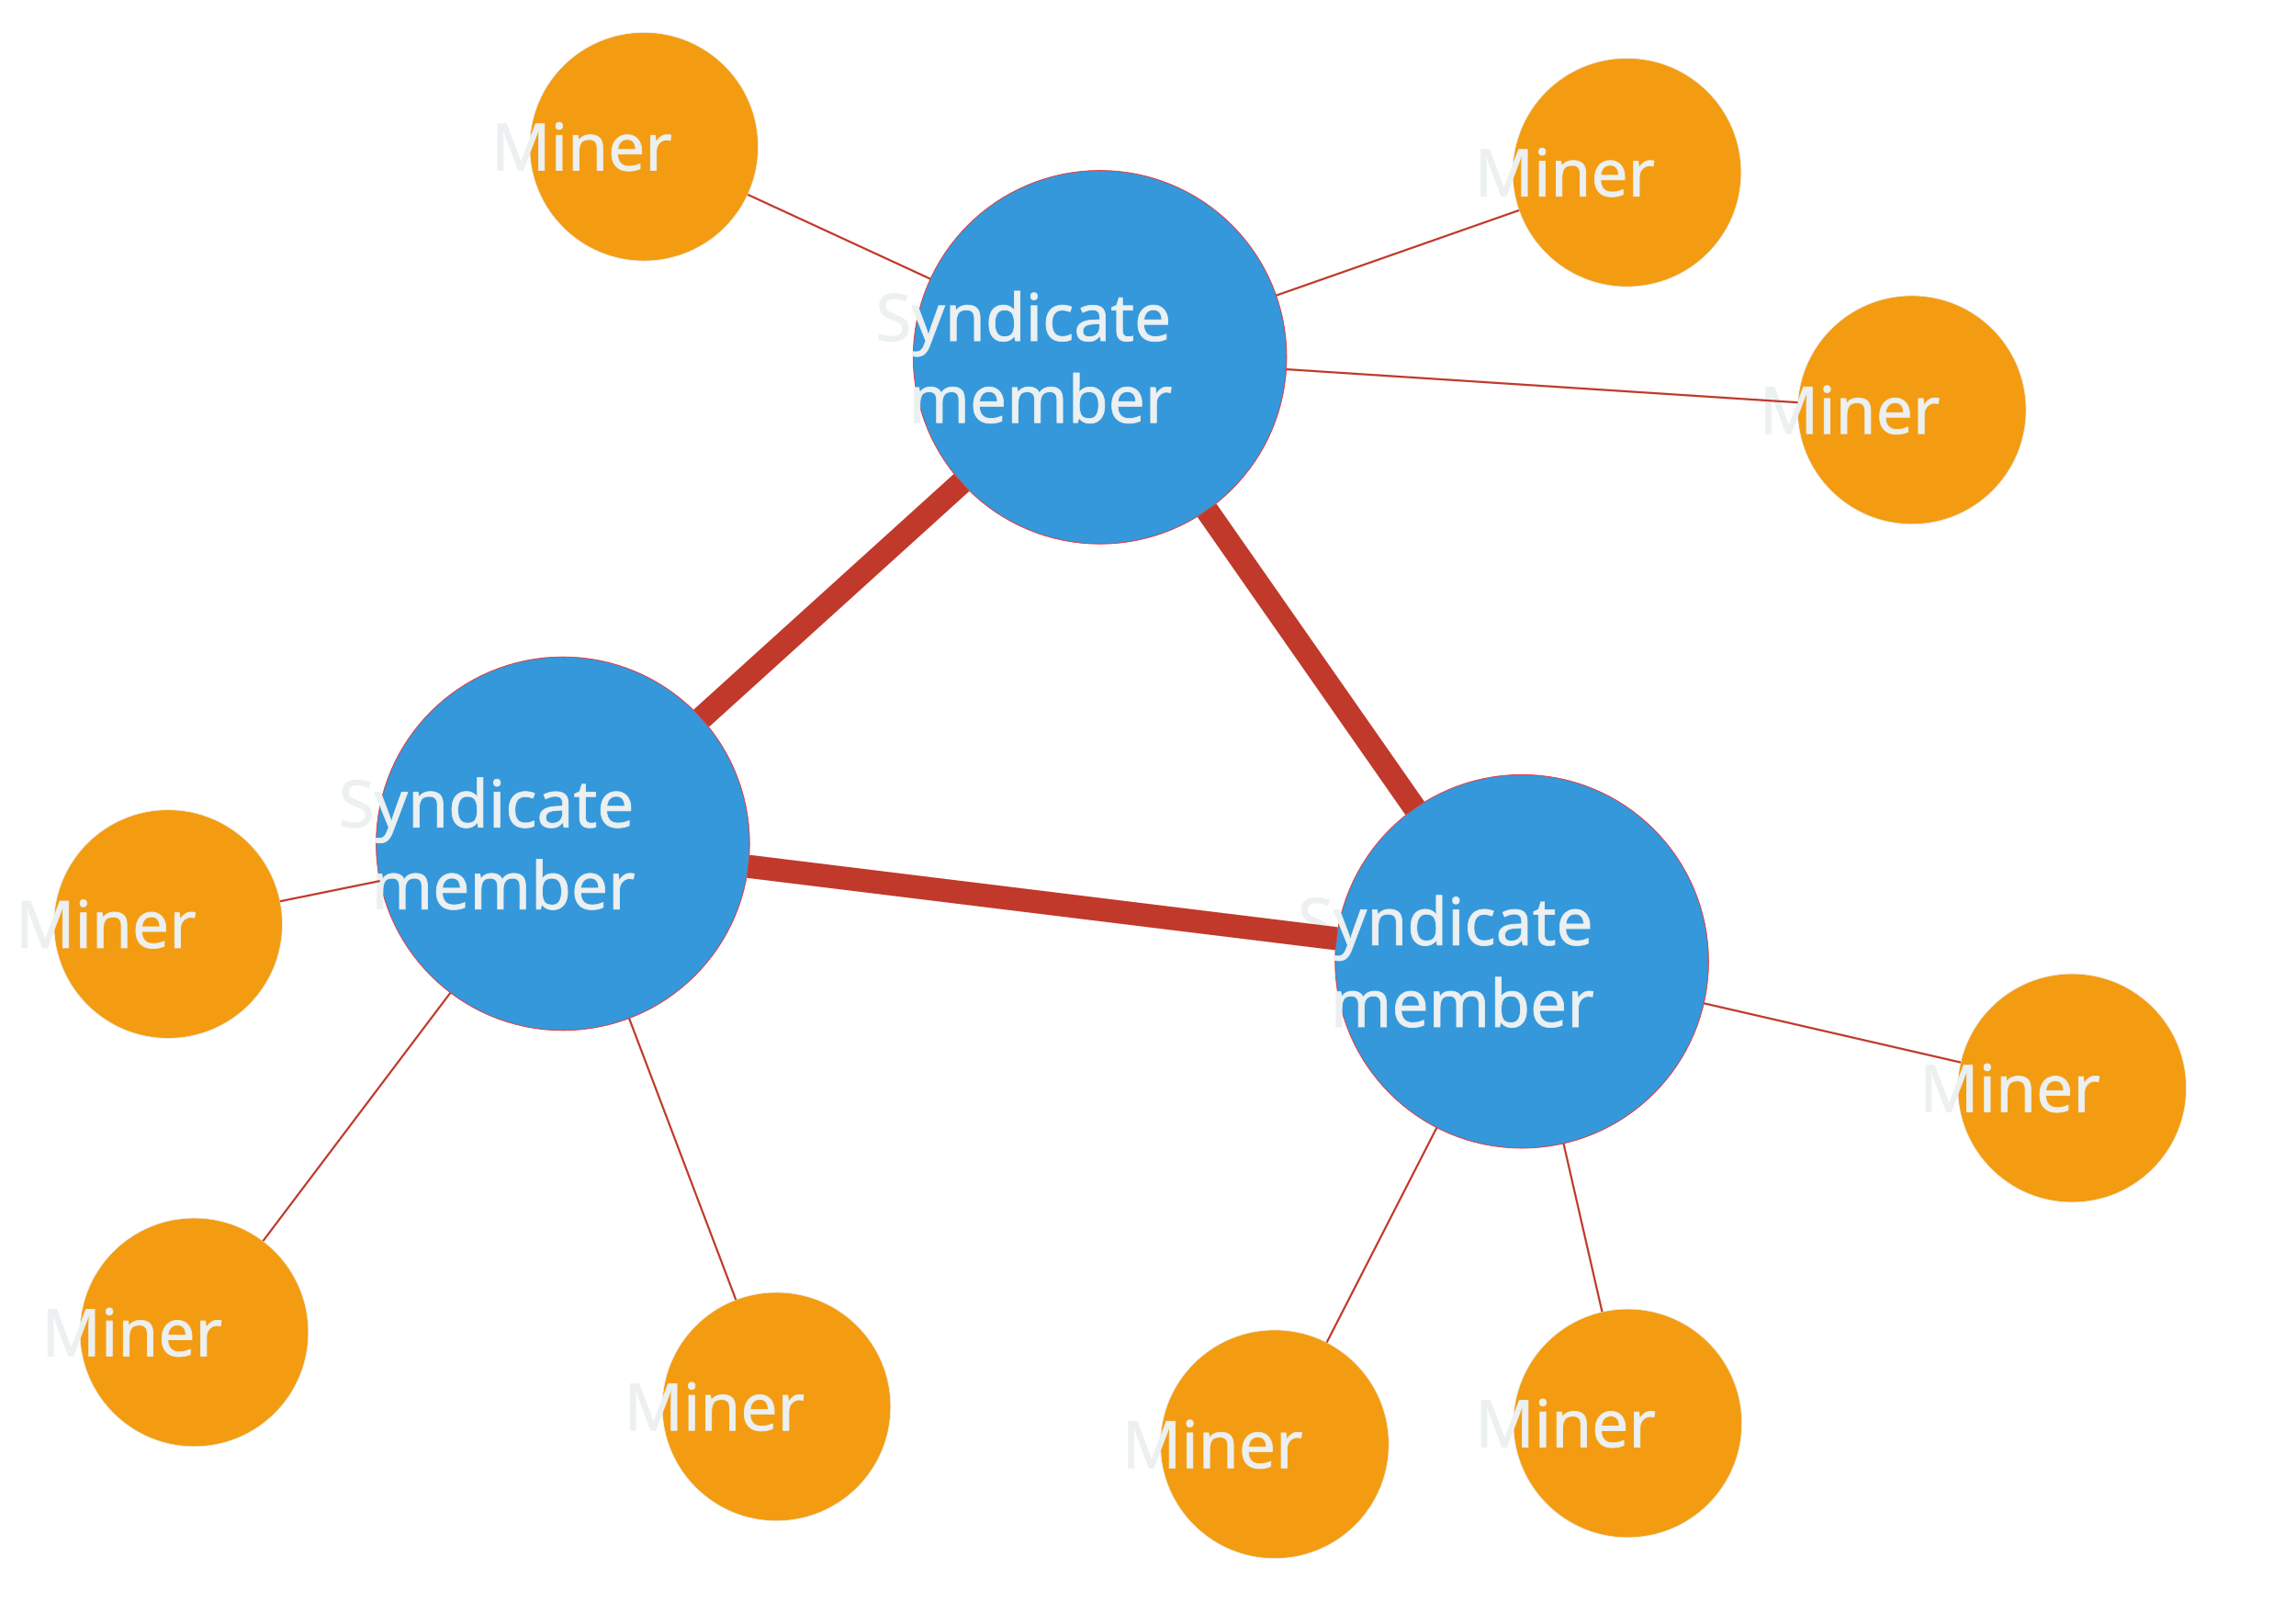
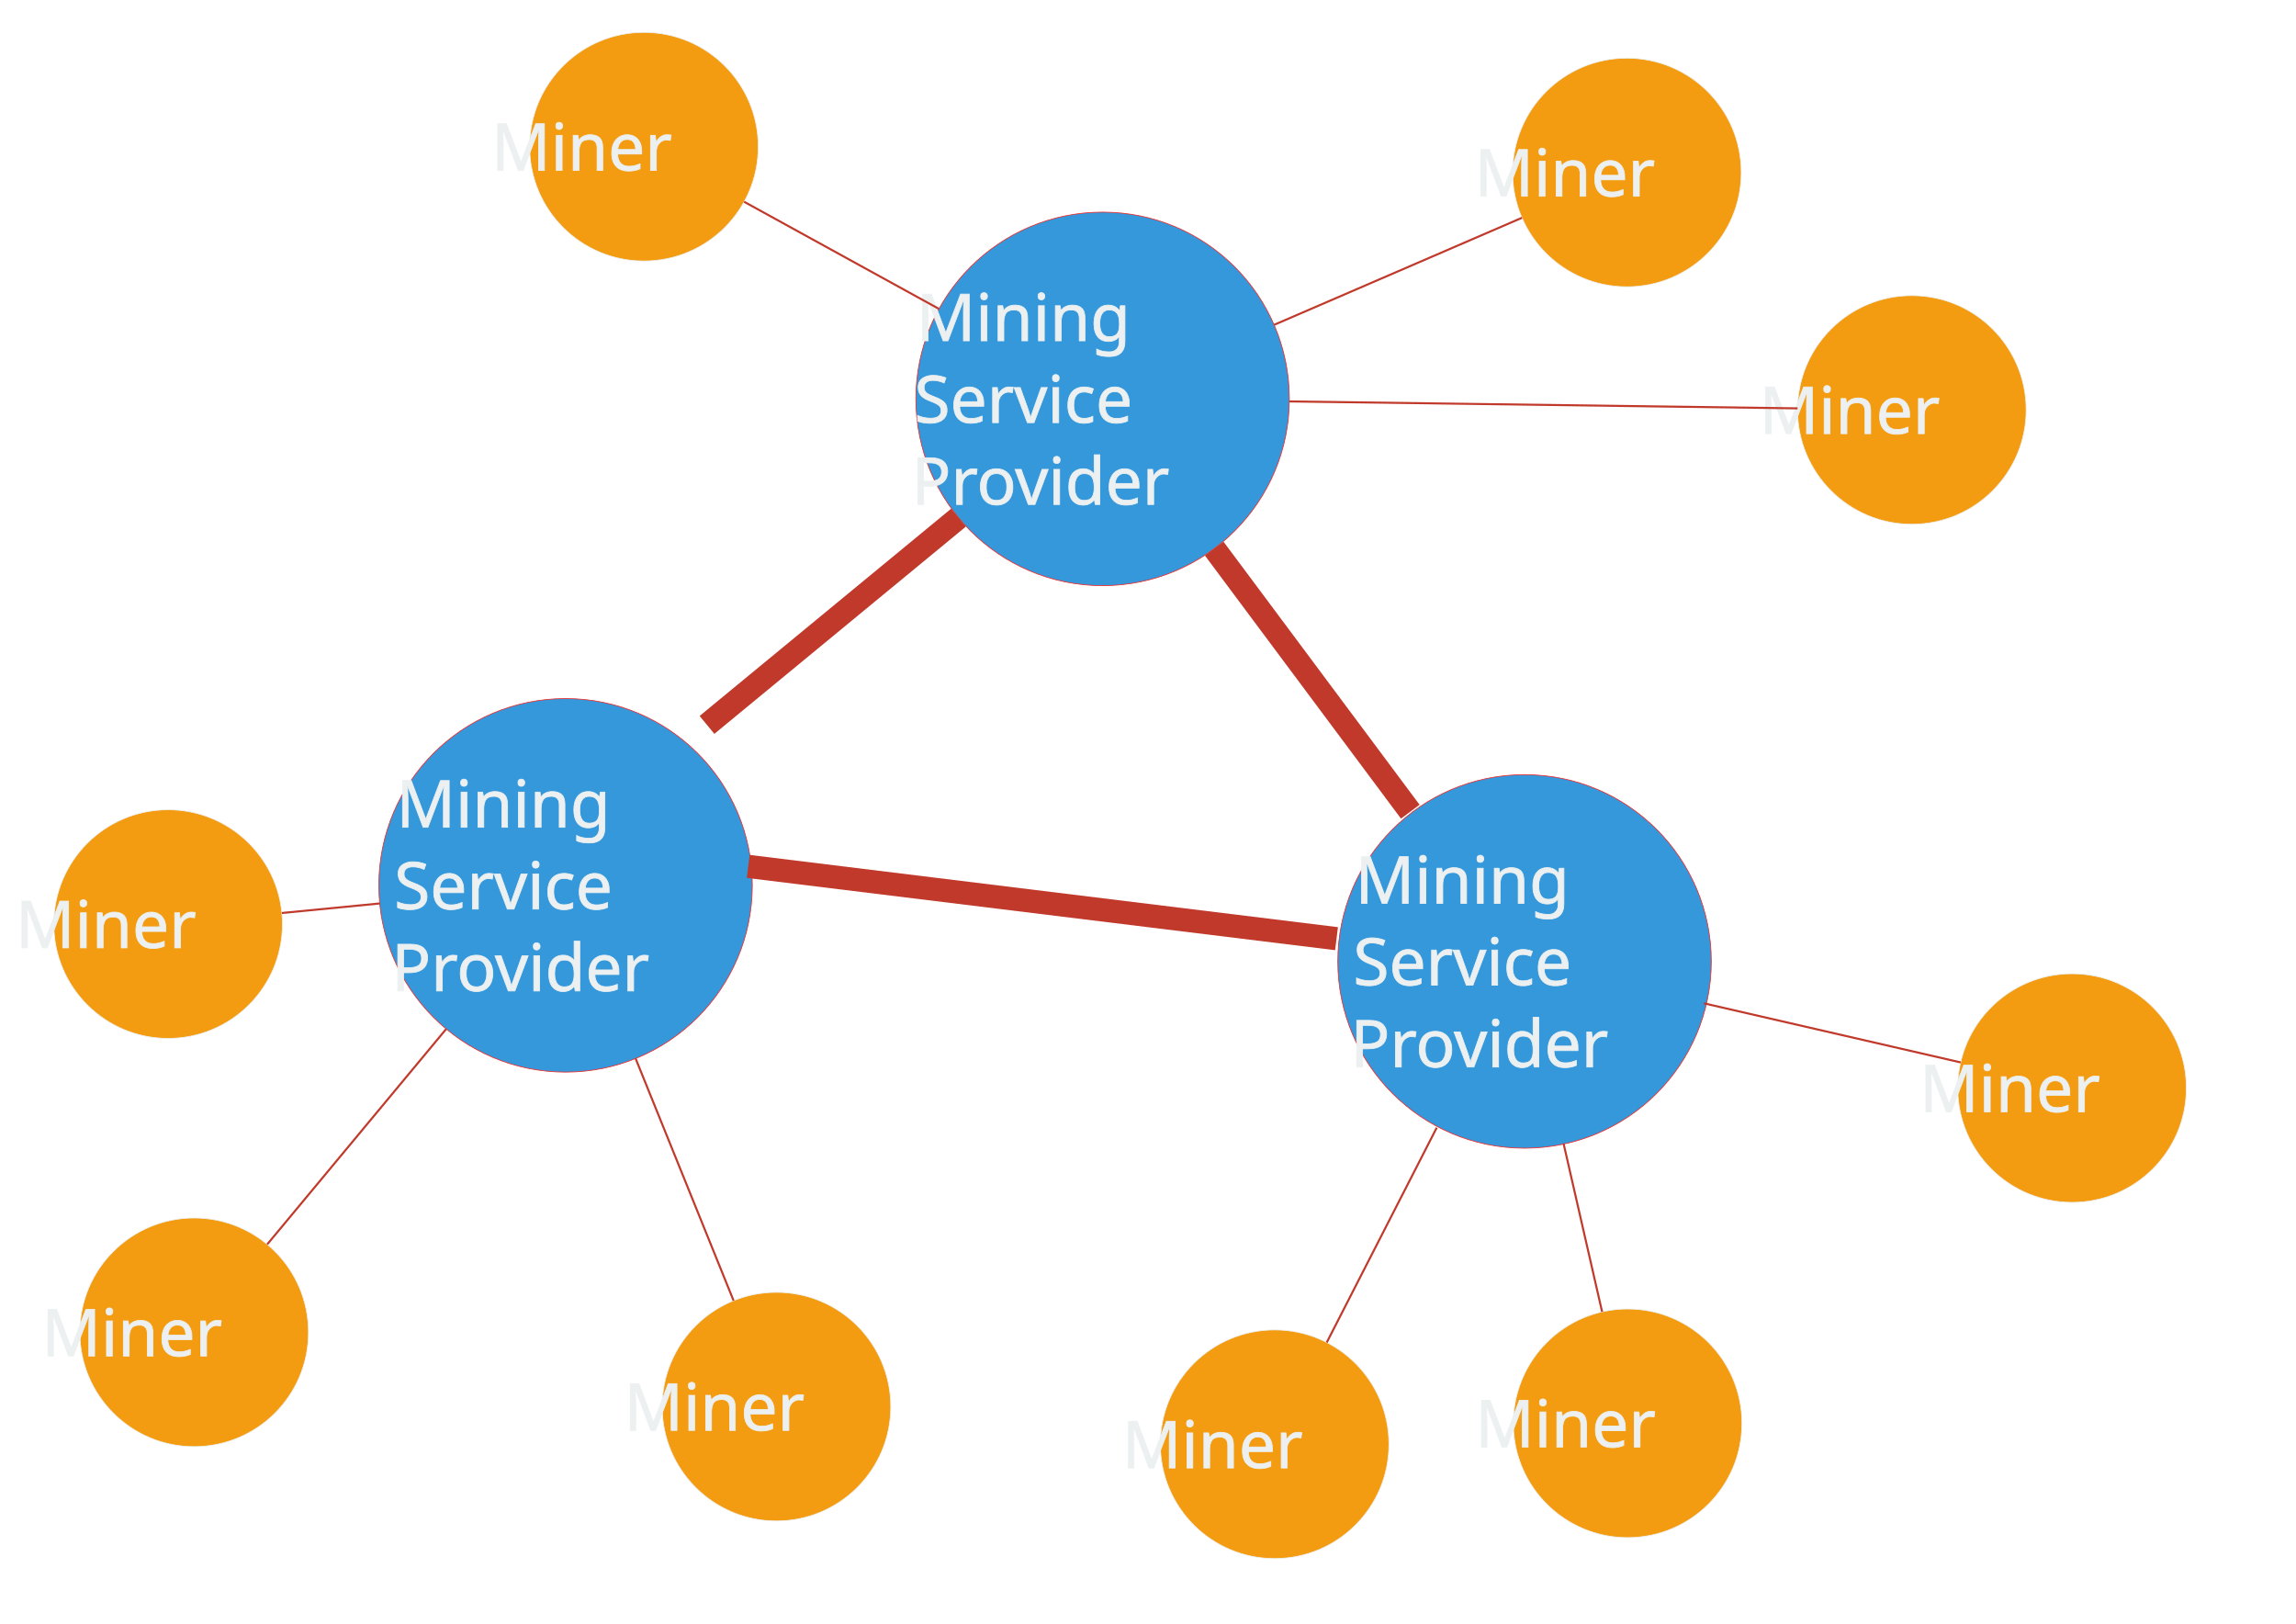
<svg xmlns="http://www.w3.org/2000/svg" width="297mm" height="210mm" viewBox="0 0 297 210" version="1.1" id="svg1">
  <defs id="defs1" />
  <g id="layer1">
-     <g id="g13" transform="translate(-75.68845,4.11476)">
-       <circle style="fill:#3498db;stroke:#ef2929;stroke-width:0.098;-inkscape-stroke:none" id="path1" cx="148.5" cy="105" r="24.155" />
-       <text xml:space="preserve" style="font-size:8.467px;font-family:Sans;-inkscape-font-specification:Sans;text-align:center;text-anchor:middle;fill:#ecf0f1;stroke:#ecf0f1;stroke-width:0.098;-inkscape-stroke:none" x="148.5" y="102.883" id="text1">
-         <tspan style="font-size:8.467px;fill:#ecf0f1;stroke:#ecf0f1;stroke-width:0.098" x="148.5" y="102.883" id="tspan2">Syndicate</tspan>
-         <tspan style="font-size:8.467px;fill:#ecf0f1;stroke:#ecf0f1;stroke-width:0.098" x="148.5" y="113.467" id="tspan5">member</tspan>
-       </text>
-     </g>
-     <g id="g16" transform="translate(48.36153,19.34497)">
-       <circle style="fill:#3498db;stroke:#ef2929;stroke-width:0.098;-inkscape-stroke:none" id="circle13" cx="148.5" cy="105" r="24.155" />
-       <text xml:space="preserve" style="font-size:8.467px;font-family:Sans;-inkscape-font-specification:Sans;text-align:center;text-anchor:middle;fill:#ecf0f1;stroke:#ecf0f1;stroke-width:0.098;-inkscape-stroke:none" x="148.5" y="102.883" id="text15">
-         <tspan style="font-size:8.467px;fill:#ecf0f1;stroke:#ecf0f1;stroke-width:0.098" x="148.5" y="102.883" id="tspan13">Syndicate</tspan>
-         <tspan style="font-size:8.467px;fill:#ecf0f1;stroke:#ecf0f1;stroke-width:0.098" x="148.5" y="113.467" id="tspan15">member</tspan>
-       </text>
-     </g>
+     <circle style="fill:#3498db;stroke:#ef2929;stroke-width:0.098;-inkscape-stroke:none" id="path1" cx="73.159" cy="114.504" r="24.155" />
+     <text xml:space="preserve" style="font-size:8.467px;font-family:Sans;-inkscape-font-specification:Sans;text-align:center;text-anchor:middle;fill:#ecf0f1;stroke:#ecf0f1;stroke-width:0.098;-inkscape-stroke:none" x="72.812" y="106.998" id="text1">
+       <tspan style="font-size:8.467px;fill:#ecf0f1;stroke:#ecf0f1;stroke-width:0.098" x="72.812" y="106.998" id="tspan5">Mining</tspan>
+       <tspan style="font-size:8.467px;fill:#ecf0f1;stroke:#ecf0f1;stroke-width:0.098" x="72.812" y="117.581" id="tspan4">Service</tspan>
+       <tspan style="font-size:8.467px;fill:#ecf0f1;stroke:#ecf0f1;stroke-width:0.098" x="72.812" y="128.165" id="tspan6">Provider</tspan>
+     </text>
+     <circle style="fill:#3498db;stroke:#ef2929;stroke-width:0.098;-inkscape-stroke:none" id="circle13" cx="197.209" cy="124.345" r="24.155" />
+     <text xml:space="preserve" style="font-size:8.467px;font-family:Sans;-inkscape-font-specification:Sans;text-align:center;text-anchor:middle;fill:#ecf0f1;stroke:#ecf0f1;stroke-width:0.098;-inkscape-stroke:none" x="196.862" y="116.839" id="text15">
+       <tspan style="font-size:8.467px;fill:#ecf0f1;stroke:#ecf0f1;stroke-width:0.098" x="196.862" y="116.839" id="tspan15">Mining</tspan>
+       <tspan style="font-size:8.467px;fill:#ecf0f1;stroke:#ecf0f1;stroke-width:0.098" x="196.862" y="127.423" id="tspan7">Service</tspan>
+       <tspan style="font-size:8.467px;fill:#ecf0f1;stroke:#ecf0f1;stroke-width:0.098" x="196.862" y="138.006" id="tspan8">Provider</tspan>
+     </text>
    <g id="g22" transform="translate(-6.216412,-58.79932)">
-       <circle style="fill:#3498db;stroke:#ef2929;stroke-width:0.098;-inkscape-stroke:none" id="circle21" cx="148.5" cy="105" r="24.155" />
+       <circle style="fill:#3498db;stroke:#ef2929;stroke-width:0.098;-inkscape-stroke:none" id="circle21" cx="148.847" cy="110.389" r="24.155" />
      <text xml:space="preserve" style="font-size:8.467px;font-family:Sans;-inkscape-font-specification:Sans;text-align:center;text-anchor:middle;fill:#ecf0f1;stroke:#ecf0f1;stroke-width:0.098;-inkscape-stroke:none" x="148.5" y="102.883" id="text22">
-         <tspan style="font-size:8.467px;fill:#ecf0f1;stroke:#ecf0f1;stroke-width:0.098" x="148.5" y="102.883" id="tspan21">Syndicate</tspan>
-         <tspan style="font-size:8.467px;fill:#ecf0f1;stroke:#ecf0f1;stroke-width:0.098" x="148.5" y="113.467" id="tspan22">member</tspan>
+         <tspan style="font-size:8.467px;fill:#ecf0f1;stroke:#ecf0f1;stroke-width:0.098" x="148.5" y="102.883" id="tspan21">Mining</tspan>
+         <tspan style="font-size:8.467px;fill:#ecf0f1;stroke:#ecf0f1;stroke-width:0.098" x="148.5" y="113.467" id="tspan1">Service</tspan>
+         <tspan style="font-size:8.467px;fill:#ecf0f1;stroke:#ecf0f1;stroke-width:0.098" x="148.5" y="124.05" id="tspan22">Provider</tspan>
      </text>
    </g>
    <g id="g11" transform="translate(-128.9834,149.8011)">
      <circle style="fill:#f39c12;stroke:#ecf0f1;stroke-width:0.098;-inkscape-stroke:none" id="circle10" cx="229.423" cy="32.126" r="14.787" />
      <text xml:space="preserve" style="font-size:8.467px;font-family:Sans;-inkscape-font-specification:Sans;text-align:center;text-anchor:middle;fill:#ecf0f1;stroke:#ecf0f1;stroke-width:0.098;-inkscape-stroke:none" x="229.076" y="35.203" id="text10">
        <tspan style="font-size:8.467px;fill:#ecf0f1;stroke:#ecf0f1;stroke-width:0.098" x="229.076" y="35.203" id="tspan10">Miner</tspan>
      </text>
    </g>
    <g id="g12" transform="translate(-207.677,87.3894)">
      <circle style="fill:#f39c12;stroke:#ecf0f1;stroke-width:0.098;-inkscape-stroke:none" id="circle11" cx="229.423" cy="32.126" r="14.787" />
      <text xml:space="preserve" style="font-size:8.467px;font-family:Sans;-inkscape-font-specification:Sans;text-align:center;text-anchor:middle;fill:#ecf0f1;stroke:#ecf0f1;stroke-width:0.098;-inkscape-stroke:none" x="229.076" y="35.203" id="text11">
        <tspan style="font-size:8.467px;fill:#ecf0f1;stroke:#ecf0f1;stroke-width:0.098" x="229.076" y="35.203" id="tspan11">Miner</tspan>
      </text>
    </g>
    <g id="g15" transform="translate(-204.3086,140.1856)">
      <circle style="fill:#f39c12;stroke:#ecf0f1;stroke-width:0.098;-inkscape-stroke:none" id="circle14" cx="229.423" cy="32.126" r="14.787" />
      <text xml:space="preserve" style="font-size:8.467px;font-family:Sans;-inkscape-font-specification:Sans;text-align:center;text-anchor:middle;fill:#ecf0f1;stroke:#ecf0f1;stroke-width:0.098;-inkscape-stroke:none" x="229.076" y="35.203" id="text14">
        <tspan style="font-size:8.467px;fill:#ecf0f1;stroke:#ecf0f1;stroke-width:0.098" x="229.076" y="35.203" id="tspan14">Miner</tspan>
      </text>
    </g>
-     <path style="display:inline;fill:#c0392b;fill-rule:evenodd;stroke:#c0392b;stroke-width:0.265px;stroke-linecap:butt;stroke-linejoin:miter;stroke-opacity:1" d="M 49.143,113.935 36.235,116.564" id="path24" />
-     <path style="fill:#c0392b;fill-rule:evenodd;stroke:#c0392b;stroke-width:0.265px;stroke-linecap:butt;stroke-linejoin:miter;stroke-opacity:1" d="m 81.38,131.698 13.813,36.404" id="path25" />
-     <path style="fill:#c0392b;fill-rule:evenodd;stroke:#c0392b;stroke-width:0.265px;stroke-linecap:butt;stroke-linejoin:miter;stroke-opacity:1" d="M 58.261,128.394 34.022,160.509" id="path29" />
+     <path style="display:inline;fill:#c0392b;fill-rule:evenodd;stroke:#c0392b;stroke-width:0.265px;stroke-linecap:butt;stroke-linejoin:miter;stroke-opacity:1" d="m 49.118,116.847 -12.656,1.234" id="path24" />
+     <path style="fill:#c0392b;fill-rule:evenodd;stroke:#c0392b;stroke-width:0.265px;stroke-linecap:butt;stroke-linejoin:miter;stroke-opacity:1" d="m 82.218,136.895 12.675,31.325" id="path25" />
+     <path style="fill:#c0392b;fill-rule:evenodd;stroke:#c0392b;stroke-width:0.265px;stroke-linecap:butt;stroke-linejoin:miter;stroke-opacity:1" d="M 57.72,133.08 34.565,160.94" id="path29" />
    <g id="g28" transform="translate(-64.54227,154.6622)">
      <circle style="fill:#f39c12;stroke:#ecf0f1;stroke-width:0.098;-inkscape-stroke:none" id="circle28" cx="229.423" cy="32.126" r="14.787" />
      <text xml:space="preserve" style="font-size:8.467px;font-family:Sans;-inkscape-font-specification:Sans;text-align:center;text-anchor:middle;fill:#ecf0f1;stroke:#ecf0f1;stroke-width:0.098;-inkscape-stroke:none" x="229.076" y="35.203" id="text28">
        <tspan style="font-size:8.467px;fill:#ecf0f1;stroke:#ecf0f1;stroke-width:0.098" x="229.076" y="35.203" id="tspan28">Miner</tspan>
      </text>
    </g>
    <g id="g29" transform="translate(-18.88055,151.9534)">
      <circle style="fill:#f39c12;stroke:#ecf0f1;stroke-width:0.098;-inkscape-stroke:none" id="circle29" cx="229.423" cy="32.126" r="14.787" />
      <text xml:space="preserve" style="font-size:8.467px;font-family:Sans;-inkscape-font-specification:Sans;text-align:center;text-anchor:middle;fill:#ecf0f1;stroke:#ecf0f1;stroke-width:0.098;-inkscape-stroke:none" x="229.076" y="35.203" id="text29">
        <tspan style="font-size:8.467px;fill:#ecf0f1;stroke:#ecf0f1;stroke-width:0.098" x="229.076" y="35.203" id="tspan29">Miner</tspan>
      </text>
    </g>
    <g id="g30" transform="translate(38.60682,108.5957)">
      <circle style="fill:#f39c12;stroke:#ecf0f1;stroke-width:0.098;-inkscape-stroke:none" id="circle30" cx="229.423" cy="32.126" r="14.787" />
      <text xml:space="preserve" style="font-size:8.467px;font-family:Sans;-inkscape-font-specification:Sans;text-align:center;text-anchor:middle;fill:#ecf0f1;stroke:#ecf0f1;stroke-width:0.098;-inkscape-stroke:none" x="229.076" y="35.203" id="text30">
        <tspan style="font-size:8.467px;fill:#ecf0f1;stroke:#ecf0f1;stroke-width:0.098" x="229.076" y="35.203" id="tspan30">Miner</tspan>
      </text>
    </g>
    <g id="g31" transform="translate(17.88484,20.89004)">
      <circle style="fill:#f39c12;stroke:#ecf0f1;stroke-width:0.098;-inkscape-stroke:none" id="circle31" cx="229.423" cy="32.126" r="14.787" />
      <text xml:space="preserve" style="font-size:8.467px;font-family:Sans;-inkscape-font-specification:Sans;text-align:center;text-anchor:middle;fill:#ecf0f1;stroke:#ecf0f1;stroke-width:0.098;-inkscape-stroke:none" x="229.076" y="35.203" id="text31">
        <tspan style="font-size:8.467px;fill:#ecf0f1;stroke:#ecf0f1;stroke-width:0.098" x="229.076" y="35.203" id="tspan31">Miner</tspan>
      </text>
    </g>
    <g id="g32" transform="translate(-18.9709,-9.81977)">
      <circle style="fill:#f39c12;stroke:#ecf0f1;stroke-width:0.098;-inkscape-stroke:none" id="circle32" cx="229.423" cy="32.126" r="14.787" />
      <text xml:space="preserve" style="font-size:8.467px;font-family:Sans;-inkscape-font-specification:Sans;text-align:center;text-anchor:middle;fill:#ecf0f1;stroke:#ecf0f1;stroke-width:0.098;-inkscape-stroke:none" x="229.076" y="35.203" id="text32">
        <tspan style="font-size:8.467px;fill:#ecf0f1;stroke:#ecf0f1;stroke-width:0.098" x="229.076" y="35.203" id="tspan32">Miner</tspan>
      </text>
    </g>
    <g id="g33" transform="translate(-146.1255,-13.15386)">
      <circle style="fill:#f39c12;stroke:#ecf0f1;stroke-width:0.098;-inkscape-stroke:none" id="circle33" cx="229.423" cy="32.126" r="14.787" />
      <text xml:space="preserve" style="font-size:8.467px;font-family:Sans;-inkscape-font-specification:Sans;text-align:center;text-anchor:middle;fill:#ecf0f1;stroke:#ecf0f1;stroke-width:0.098;-inkscape-stroke:none" x="229.076" y="35.203" id="text33">
        <tspan style="font-size:8.467px;fill:#ecf0f1;stroke:#ecf0f1;stroke-width:0.098" x="229.076" y="35.203" id="tspan33">Miner</tspan>
      </text>
    </g>
-     <path style="fill:none;fill-rule:evenodd;stroke:#c0392b;stroke-width:3;stroke-linecap:butt;stroke-linejoin:miter;stroke-dasharray:none;stroke-opacity:1" d="M 124.38,62.415 90.715,92.901" id="path33" />
+     <path style="fill:none;fill-rule:evenodd;stroke:#c0392b;stroke-width:3;stroke-linecap:butt;stroke-linejoin:miter;stroke-dasharray:none;stroke-opacity:1" d="M 123.989,66.949 91.453,93.755" id="path33" />
    <path style="fill:none;fill-rule:evenodd;stroke:#c0392b;stroke-width:3;stroke-linecap:butt;stroke-linejoin:miter;stroke-dasharray:none;stroke-opacity:1" d="m 96.786,112.058 76.101,9.343" id="path34" />
-     <path style="fill:none;fill-rule:evenodd;stroke:#c0392b;stroke-width:3;stroke-linecap:butt;stroke-linejoin:miter;stroke-dasharray:none;stroke-opacity:1" d="M 183.031,104.542 156.114,66.003" id="path35" />
-     <path style="fill:none;fill-rule:evenodd;stroke:#c0392b;stroke-width:0.265px;stroke-linecap:butt;stroke-linejoin:miter;stroke-opacity:1" d="M 96.722,25.169 120.353,36.077" id="path36" />
-     <path style="fill:none;fill-rule:evenodd;stroke:#c0392b;stroke-width:0.265px;stroke-linecap:butt;stroke-linejoin:miter;stroke-opacity:1" d="M 196.498,27.197 165.078,38.211" id="path37" />
-     <path style="fill:none;fill-rule:evenodd;stroke:#c0392b;stroke-width:0.265px;stroke-linecap:butt;stroke-linejoin:miter;stroke-opacity:1" d="M 232.552,52.058 166.387,47.765" id="path38" />
+     <path style="fill:none;fill-rule:evenodd;stroke:#c0392b;stroke-width:3;stroke-linecap:butt;stroke-linejoin:miter;stroke-dasharray:none;stroke-opacity:1" d="M 182.426,104.979 157.066,70.956" id="path35" />
+     <path style="fill:none;fill-rule:evenodd;stroke:#c0392b;stroke-width:0.265px;stroke-linecap:butt;stroke-linejoin:miter;stroke-opacity:1" d="M 96.255,26.095 121.464,39.953" id="path36" />
+     <path style="fill:none;fill-rule:evenodd;stroke:#c0392b;stroke-width:0.265px;stroke-linecap:butt;stroke-linejoin:miter;stroke-opacity:1" d="M 196.877,28.167 164.806,42.015" id="path37" />
+     <path style="fill:none;fill-rule:evenodd;stroke:#c0392b;stroke-width:0.265px;stroke-linecap:butt;stroke-linejoin:miter;stroke-opacity:1" d="M 232.522,52.814 166.783,51.919" id="path38" />
    <path style="fill:none;fill-rule:evenodd;stroke:#c0392b;stroke-width:0.265px;stroke-linecap:butt;stroke-linejoin:miter;stroke-opacity:1" d="m 253.62,137.406 -33.219,-7.644" id="path39" />
    <path style="fill:none;fill-rule:evenodd;stroke:#c0392b;stroke-width:0.265px;stroke-linecap:butt;stroke-linejoin:miter;stroke-opacity:1" d="m 207.241,169.666 -4.987,-21.776" id="path40" />
    <path style="fill:none;fill-rule:evenodd;stroke:#c0392b;stroke-width:0.265px;stroke-linecap:butt;stroke-linejoin:miter;stroke-opacity:1" d="m 171.621,173.627 14.23,-27.784" id="path41" />
  </g>
</svg>
